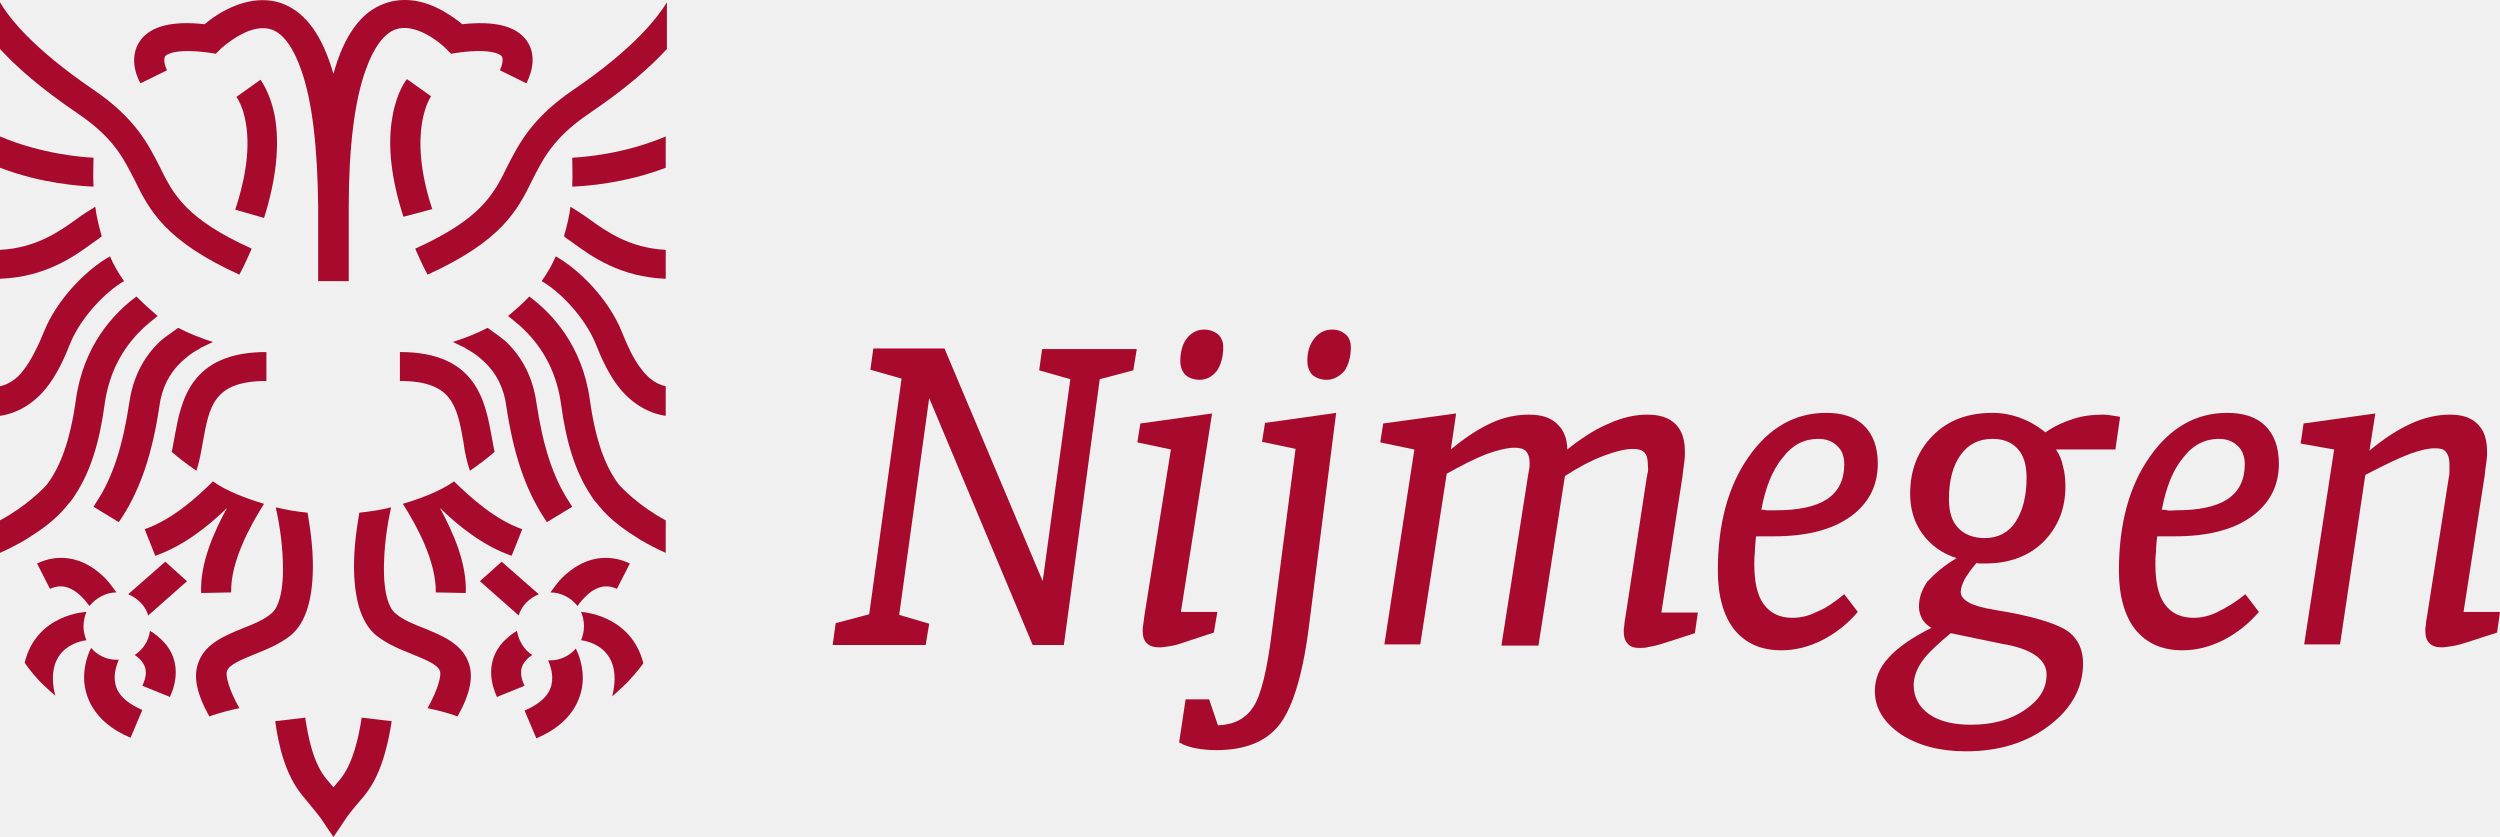
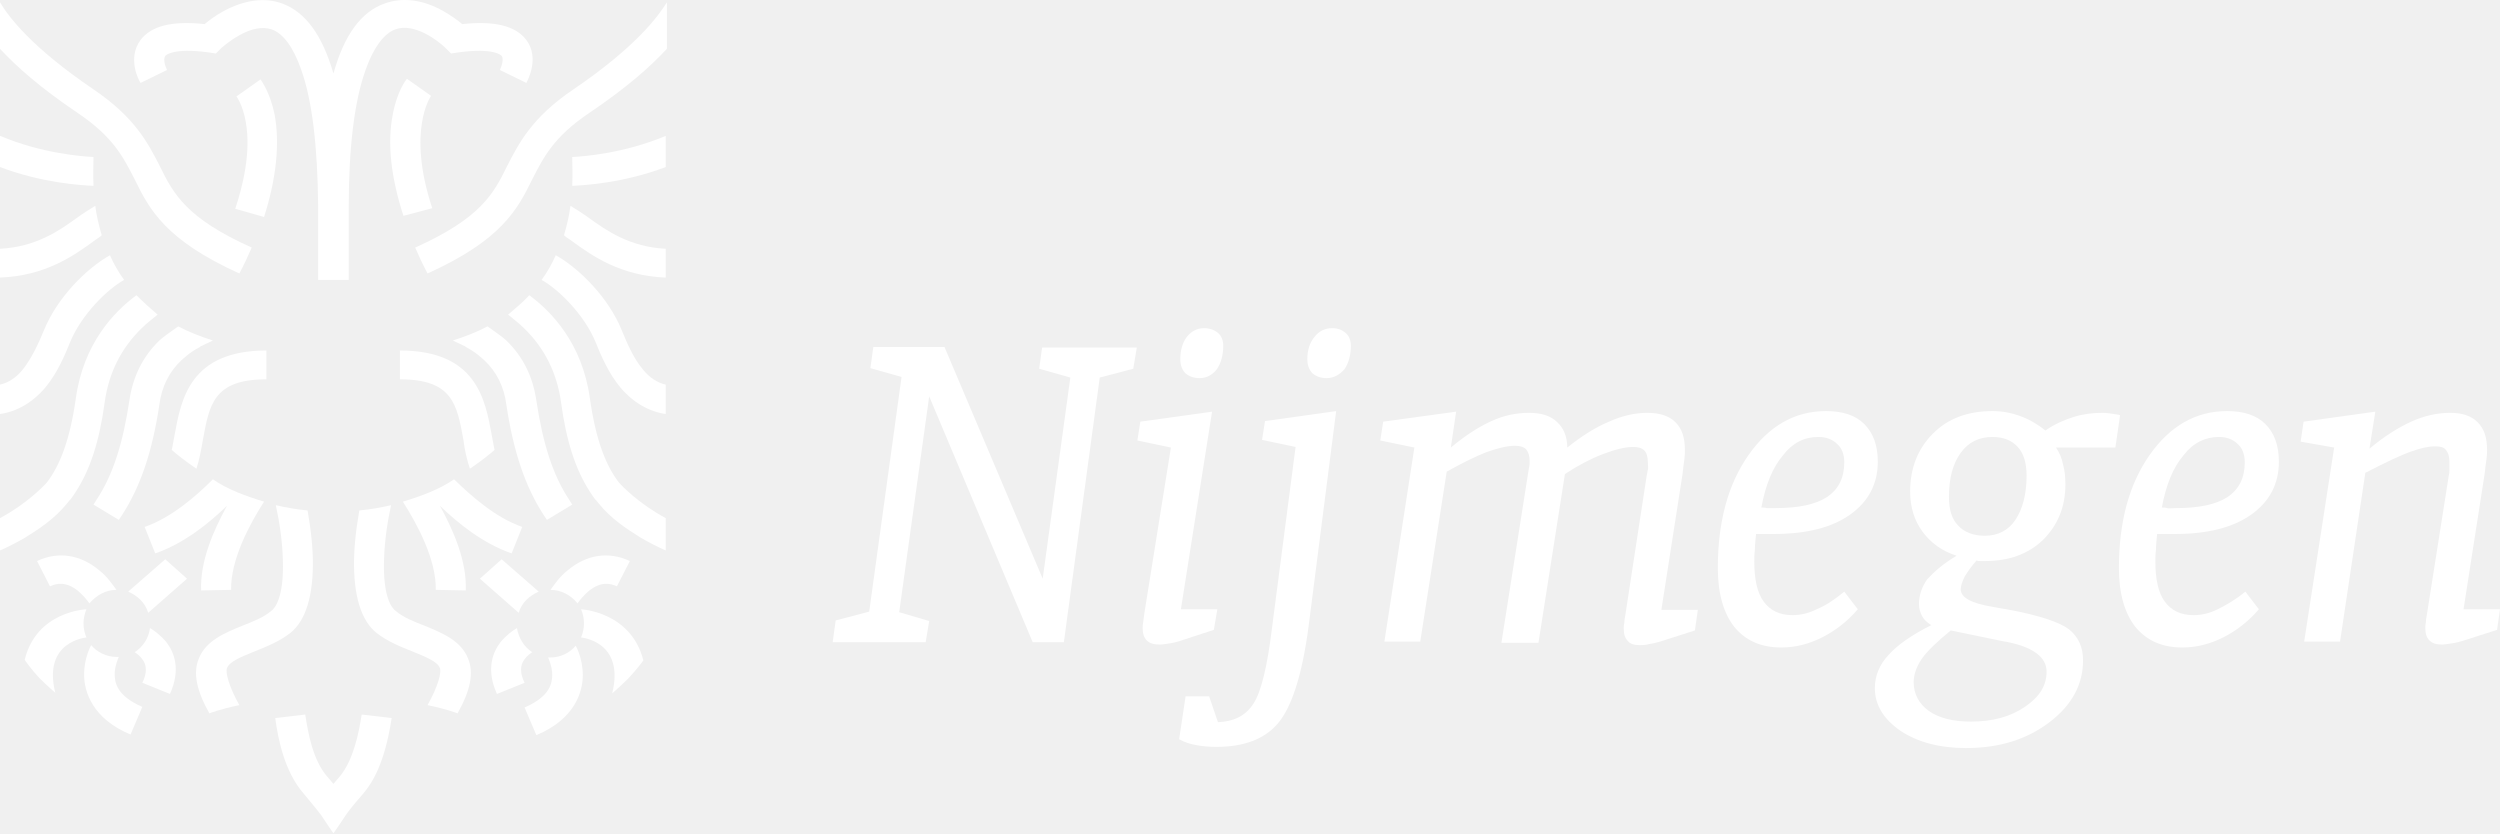
- <svg xmlns="http://www.w3.org/2000/svg" width="230" height="77" viewBox="0 0 230 77" fill="none">
-   <g clip-path="url(#clip0)">
-     <path d="M76.612 59.285L76.883 57.329L79.967 56.514L82.943 34.832L80.075 34.017L80.346 32.061H86.892L95.928 53.471L98.471 34.886L95.603 34.071L95.874 32.115H104.585L104.26 34.071L101.176 34.886L97.876 59.34H95.008L85.486 36.625L82.726 56.568L85.486 57.383L85.161 59.34H76.612V59.285Z" fill="#A80A2D" />
-     <path d="M108.643 56.296H111.997L111.672 58.198L108.859 59.122C108.426 59.285 107.993 59.394 107.615 59.448C107.236 59.502 106.965 59.557 106.695 59.557C106.154 59.557 105.775 59.448 105.504 59.176C105.234 58.905 105.126 58.524 105.126 58.035C105.126 57.872 105.126 57.709 105.18 57.438C105.234 57.166 105.234 56.949 105.288 56.623L107.723 41.353L104.639 40.701L104.909 38.962L111.51 38.038L108.643 56.296ZM110.374 34.941C109.833 34.941 109.4 34.778 109.075 34.506C108.751 34.18 108.588 33.745 108.588 33.202C108.588 32.332 108.805 31.626 109.184 31.137C109.562 30.648 110.103 30.322 110.753 30.322C111.294 30.322 111.727 30.485 112.051 30.757C112.376 31.028 112.538 31.463 112.538 31.952C112.538 32.822 112.322 33.582 111.943 34.126C111.564 34.615 111.023 34.941 110.374 34.941Z" fill="#A80A2D" />
-     <path d="M120.383 57.927C119.788 62.437 118.814 65.371 117.57 66.838C116.326 68.306 114.432 69.012 111.889 69.012C111.24 69.012 110.645 68.958 110.049 68.849C109.454 68.74 108.967 68.577 108.48 68.306L109.076 64.339H111.24L112.051 66.73C113.512 66.675 114.594 66.132 115.298 65.045C116.001 64.013 116.596 61.622 117.029 57.981L119.193 41.298L116.109 40.647L116.38 38.908L122.926 37.984L120.383 57.927ZM122.061 34.941C121.52 34.941 121.087 34.778 120.762 34.506C120.438 34.18 120.275 33.745 120.275 33.202C120.275 32.332 120.492 31.68 120.924 31.137C121.357 30.593 121.898 30.322 122.548 30.322C123.089 30.322 123.467 30.485 123.792 30.757C124.117 31.028 124.279 31.463 124.279 31.952C124.279 32.822 124.063 33.582 123.684 34.126C123.251 34.615 122.71 34.941 122.061 34.941Z" fill="#A80A2D" />
-     <path d="M140.564 43.852C140.619 43.635 140.619 43.418 140.673 43.2C140.727 42.983 140.727 42.766 140.727 42.603C140.727 42.114 140.619 41.788 140.402 41.516C140.186 41.299 139.861 41.19 139.374 41.19C138.671 41.19 137.805 41.407 136.723 41.788C135.641 42.222 134.451 42.82 133.098 43.581L130.663 59.285H127.363L130.122 41.353L126.984 40.701L127.255 38.962L133.964 38.038L133.477 41.353C134.775 40.266 136.02 39.451 137.21 38.908C138.4 38.364 139.536 38.147 140.673 38.147C141.809 38.147 142.675 38.419 143.27 39.016C143.865 39.56 144.19 40.375 144.19 41.353C145.542 40.266 146.841 39.451 148.031 38.962C149.221 38.419 150.412 38.147 151.548 38.147C152.684 38.147 153.55 38.419 154.145 39.016C154.74 39.614 155.011 40.429 155.011 41.57C155.011 41.842 155.011 42.114 154.956 42.494C154.902 42.874 154.848 43.255 154.794 43.798L152.846 56.351H156.201L155.93 58.253L153.063 59.176C152.576 59.34 152.143 59.448 151.764 59.502C151.385 59.611 151.061 59.611 150.844 59.611C150.357 59.611 149.979 59.502 149.762 59.231C149.492 58.959 149.384 58.579 149.384 58.09C149.384 57.927 149.384 57.764 149.438 57.546C149.438 57.329 149.492 57.057 149.546 56.731L151.494 43.961C151.548 43.798 151.548 43.581 151.602 43.418C151.656 43.255 151.602 42.983 151.602 42.711C151.602 42.222 151.494 41.842 151.277 41.625C151.061 41.407 150.736 41.299 150.249 41.299C149.546 41.299 148.626 41.516 147.49 41.951C146.354 42.385 145.218 42.983 143.973 43.798L141.538 59.394H138.13L140.564 43.852Z" fill="#A80A2D" />
-     <path d="M170.917 56.296C169.944 57.438 168.807 58.307 167.617 58.905C166.427 59.502 165.182 59.828 163.884 59.828C161.99 59.828 160.583 59.176 159.555 57.927C158.582 56.677 158.041 54.884 158.041 52.493C158.041 48.254 158.96 44.776 160.854 42.059C162.748 39.342 165.128 37.984 167.996 37.984C169.511 37.984 170.701 38.364 171.513 39.179C172.324 39.994 172.757 41.136 172.757 42.657C172.757 44.722 171.891 46.352 170.214 47.548C168.537 48.743 166.21 49.341 163.18 49.341H161.557C161.503 49.884 161.449 50.373 161.449 50.808C161.395 51.243 161.395 51.623 161.395 51.895C161.395 53.525 161.666 54.775 162.261 55.59C162.856 56.405 163.722 56.84 164.912 56.84C165.615 56.84 166.373 56.677 167.13 56.296C167.942 55.97 168.753 55.427 169.673 54.666L170.917 56.296ZM162.044 46.896C162.207 46.896 162.369 46.896 162.531 46.95H163.289C165.453 46.95 167.022 46.624 168.104 45.917C169.132 45.211 169.673 44.178 169.673 42.711C169.673 42.005 169.457 41.407 169.024 41.027C168.591 40.592 167.996 40.375 167.292 40.375C165.994 40.375 164.912 40.918 164.046 42.059C163.072 43.2 162.423 44.831 162.044 46.896Z" fill="#A80A2D" />
-     <path d="M180.007 51.351C178.655 50.917 177.627 50.156 176.869 49.123C176.112 48.091 175.733 46.841 175.733 45.428C175.733 43.255 176.436 41.462 177.843 40.049C179.25 38.636 181.089 37.984 183.308 37.984C184.227 37.984 185.039 38.147 185.796 38.419C186.554 38.69 187.365 39.125 188.177 39.777C189.043 39.179 189.908 38.799 190.774 38.527C191.64 38.255 192.505 38.147 193.425 38.147C193.75 38.147 194.237 38.201 194.832 38.31C194.94 38.31 194.994 38.364 195.048 38.364L194.616 41.353H189.151C189.476 41.842 189.692 42.331 189.8 42.929C189.962 43.472 190.017 44.124 190.017 44.776C190.017 46.841 189.313 48.526 187.961 49.884C186.608 51.188 184.823 51.84 182.658 51.84H182.171C182.063 51.84 181.955 51.84 181.847 51.786C181.36 52.33 181.035 52.819 180.765 53.253C180.548 53.688 180.386 54.123 180.386 54.449C180.386 55.21 181.36 55.753 183.362 56.079C183.903 56.188 184.281 56.242 184.606 56.296C187.582 56.84 189.476 57.492 190.341 58.144C191.207 58.85 191.64 59.774 191.64 61.024C191.64 63.252 190.612 65.154 188.556 66.73C186.5 68.306 183.957 69.121 180.873 69.121C178.438 69.121 176.436 68.577 174.867 67.545C173.298 66.458 172.487 65.154 172.487 63.578C172.487 62.437 172.919 61.404 173.731 60.535C174.543 59.611 175.841 58.687 177.681 57.764C177.248 57.492 176.977 57.22 176.815 56.894C176.653 56.568 176.544 56.242 176.544 55.807C176.544 54.992 176.815 54.231 177.302 53.525C178.005 52.764 178.817 52.058 180.007 51.351ZM179.466 58.253C178.222 59.285 177.302 60.155 176.815 60.861C176.328 61.567 176.058 62.328 176.058 63.035C176.058 64.121 176.544 65.045 177.464 65.697C178.384 66.349 179.683 66.675 181.306 66.675C183.308 66.675 184.931 66.241 186.283 65.317C187.636 64.393 188.285 63.361 188.285 62.056C188.285 60.752 187.095 59.828 184.768 59.339C184.606 59.285 184.498 59.285 184.444 59.285L179.466 58.253ZM179.304 45.917C179.304 47.113 179.574 47.982 180.169 48.58C180.711 49.178 181.576 49.504 182.604 49.504C183.795 49.504 184.768 49.015 185.418 48.037C186.067 47.059 186.446 45.7 186.446 43.961C186.446 42.766 186.175 41.896 185.634 41.298C185.093 40.701 184.336 40.375 183.308 40.375C182.063 40.375 181.089 40.864 180.386 41.842C179.683 42.82 179.304 44.124 179.304 45.917Z" fill="#A80A2D" />
-     <path d="M207.817 56.296C206.843 57.438 205.707 58.307 204.517 58.905C203.326 59.502 202.082 59.828 200.783 59.828C198.89 59.828 197.483 59.176 196.455 57.927C195.481 56.677 194.94 54.884 194.94 52.493C194.94 48.254 195.86 44.776 197.754 42.059C199.647 39.342 202.028 37.984 204.895 37.984C206.41 37.984 207.601 38.364 208.412 39.179C209.224 39.994 209.657 41.136 209.657 42.657C209.657 44.722 208.791 46.352 207.114 47.548C205.436 48.743 203.11 49.341 200.08 49.341H198.457C198.403 49.884 198.349 50.373 198.349 50.808C198.295 51.243 198.295 51.623 198.295 51.895C198.295 53.525 198.565 54.775 199.16 55.59C199.755 56.405 200.621 56.84 201.811 56.84C202.515 56.84 203.272 56.677 204.03 56.296C204.787 55.916 205.653 55.427 206.573 54.666L207.817 56.296ZM198.89 46.896C199.052 46.896 199.214 46.896 199.377 46.95C199.539 47.004 199.81 46.95 200.134 46.95C202.298 46.95 203.867 46.624 204.949 45.917C205.977 45.211 206.519 44.178 206.519 42.711C206.519 42.005 206.302 41.407 205.869 41.027C205.436 40.592 204.841 40.375 204.138 40.375C202.893 40.375 201.757 40.918 200.892 42.059C199.918 43.2 199.268 44.831 198.89 46.896Z" fill="#A80A2D" />
-     <path d="M215.283 59.285H211.983L214.742 41.353L211.658 40.809L211.929 38.962L218.53 38.038L217.989 41.462C219.341 40.32 220.64 39.505 221.83 38.962C223.02 38.419 224.211 38.147 225.401 38.147C226.537 38.147 227.349 38.419 227.944 39.016C228.539 39.614 228.81 40.429 228.81 41.57C228.81 41.788 228.81 42.059 228.756 42.44C228.701 42.766 228.647 43.2 228.593 43.744L226.646 56.296H230L229.729 58.198L226.862 59.122C226.375 59.285 225.942 59.394 225.563 59.448C225.185 59.502 224.86 59.557 224.644 59.557C224.157 59.557 223.778 59.448 223.507 59.176C223.237 58.905 223.129 58.524 223.129 58.035C223.129 57.872 223.129 57.709 223.183 57.492C223.183 57.275 223.237 57.003 223.291 56.677L225.293 43.907C225.347 43.744 225.347 43.526 225.347 43.363V42.657C225.347 42.168 225.239 41.842 225.022 41.57C224.806 41.298 224.481 41.244 223.994 41.244C223.399 41.244 222.696 41.407 221.776 41.733C220.856 42.059 219.504 42.711 217.61 43.69L215.283 59.285Z" fill="#A80A2D" />
-     <path d="M39.334 65.154C41.174 65.534 42.094 65.915 42.094 65.915C43.284 63.795 43.608 62.165 43.068 60.861C42.418 59.176 40.633 58.47 39.064 57.818C38.09 57.438 37.116 57.057 36.413 56.459C36.034 56.188 35.222 55.155 35.331 51.732C35.385 49.667 35.763 47.765 35.763 47.765L35.98 46.678C35.06 46.896 34.14 47.059 33.058 47.167C33.058 47.276 32.625 49.341 32.571 51.678C32.517 55.047 33.22 57.329 34.627 58.47C35.655 59.285 36.9 59.774 37.982 60.209C39.172 60.698 40.254 61.133 40.471 61.73C40.633 62.111 40.308 63.415 39.334 65.154Z" fill="#A80A2D" />
-     <path d="M32.084 19.073C32.084 13.531 32.625 9.238 33.653 6.412C34.357 4.402 35.331 3.097 36.358 2.717C38.09 2.065 40.308 3.749 41.011 4.456L41.498 4.945L42.202 4.836C45.448 4.402 46.097 5.108 46.151 5.162C46.368 5.434 46.151 6.14 45.989 6.466L48.424 7.662C48.532 7.445 49.668 5.38 48.424 3.695C47.45 2.391 45.502 1.902 42.526 2.228C42.148 1.902 41.553 1.467 40.795 1.032C38.901 -0.054 37.008 -0.272 35.385 0.326C33.22 1.087 31.651 3.26 30.677 6.793C29.649 3.26 28.134 1.141 25.97 0.326C24.347 -0.272 22.453 2.51203e-05 20.56 1.032C19.857 1.413 19.207 1.902 18.828 2.228C15.853 1.902 13.905 2.391 12.931 3.695C11.687 5.38 12.769 7.445 12.931 7.662L15.366 6.466C15.203 6.14 14.987 5.488 15.203 5.162C15.258 5.108 15.907 4.402 19.153 4.836L19.857 4.945L20.343 4.456C20.343 4.456 21.047 3.804 22.021 3.26C23.157 2.608 24.185 2.445 24.996 2.717C26.078 3.097 26.998 4.402 27.702 6.412C28.73 9.292 29.217 13.531 29.271 19.073V25.866H32.084V19.073Z" fill="#A80A2D" />
-     <path d="M25.267 10.596C24.834 8.477 24.023 7.445 23.968 7.336L21.75 8.912C21.75 8.912 22.345 9.673 22.616 11.303C23.103 14.074 22.345 17.172 21.642 19.291L24.293 20.052C25.429 16.465 25.754 13.259 25.267 10.596Z" fill="#A80A2D" />
-     <path d="M39.767 19.236C37.386 12.009 39.659 8.858 39.659 8.858L37.441 7.282C37.332 7.39 36.521 8.477 36.142 10.542C35.601 13.259 35.98 16.411 37.116 19.943L39.767 19.236Z" fill="#A80A2D" />
-     <path d="M33.275 66.023C33.004 67.762 32.517 70.207 31.273 71.729C31.056 72.001 30.84 72.218 30.677 72.436C30.515 72.218 30.299 72.001 30.082 71.729C28.784 70.207 28.351 67.762 28.08 66.023L25.321 66.349C25.592 68.36 26.187 71.294 27.918 73.305C29 74.609 29.433 75.153 29.541 75.316C29.812 75.75 30.677 77 30.677 77C30.677 77 31.543 75.75 31.814 75.316C31.922 75.153 32.301 74.609 33.437 73.305C34.248 72.327 35.385 70.588 36.034 66.349L33.275 66.023Z" fill="#A80A2D" />
-     <path d="M13.31 48.689L14.284 51.134C16.935 50.21 19.207 48.363 20.884 46.733C19.64 49.015 18.396 51.84 18.504 54.557L21.263 54.503C21.209 51.732 22.941 48.471 24.293 46.352C22.67 45.863 20.884 45.211 19.586 44.287C18.071 45.809 15.799 47.819 13.31 48.689Z" fill="#A80A2D" />
-     <path d="M10.713 54.503C10.388 54.069 9.901 53.308 9.144 52.71C7.412 51.243 5.356 50.917 3.409 51.84L4.599 54.177C5.194 53.906 6.06 53.688 7.196 54.612C7.629 54.992 8.007 55.427 8.224 55.753C8.873 54.992 9.739 54.503 10.713 54.503Z" fill="#A80A2D" />
-     <path d="M13.634 56.622L17.205 53.471L15.204 51.677L11.795 54.666C12.661 55.047 13.364 55.699 13.634 56.622Z" fill="#A80A2D" />
-     <path d="M13.797 58.035C14.175 58.253 14.771 58.687 15.312 59.339C16.015 60.263 16.664 61.839 15.636 64.121L13.093 63.089C13.526 62.219 13.526 61.459 13.093 60.915C12.877 60.589 12.552 60.372 12.39 60.263C13.148 59.774 13.688 58.959 13.797 58.035Z" fill="#A80A2D" />
-     <path d="M10.55 62.274C10.55 61.513 10.929 60.698 10.929 60.698H10.713C9.793 60.698 8.927 60.263 8.386 59.611C8.386 59.611 7.737 60.752 7.737 62.328C7.737 63.904 8.494 66.404 12.011 67.871L13.093 65.317C10.713 64.284 10.55 63.035 10.55 62.274Z" fill="#A80A2D" />
-     <path d="M7.953 58.905C7.791 58.524 7.683 58.09 7.683 57.601C7.683 57.166 7.791 56.677 7.953 56.296C7.953 56.296 3.354 56.459 2.272 60.97C2.272 60.97 2.813 61.785 3.625 62.654C4.22 63.252 5.086 64.013 5.086 64.013C3.895 59.231 7.953 58.905 7.953 58.905Z" fill="#A80A2D" />
-     <path d="M22.021 25.268C22.453 24.453 22.832 23.638 23.157 22.877C17.151 20.16 15.961 17.932 14.716 15.378C13.634 13.259 12.444 10.868 8.603 8.26C2.868 4.347 0.812 1.576 0 0.217V4.51C1.569 6.195 3.625 8.042 7.142 10.433C10.442 12.661 11.362 14.563 12.39 16.574C13.743 19.345 15.204 22.171 22.021 25.268Z" fill="#A80A2D" />
-     <path d="M48.045 48.689L47.071 51.134C44.42 50.21 42.148 48.363 40.471 46.733C41.715 49.015 42.959 51.84 42.851 54.557L40.092 54.503C40.146 51.732 38.414 48.471 37.062 46.352C38.685 45.863 40.471 45.211 41.769 44.287C43.338 45.809 45.556 47.819 48.045 48.689Z" fill="#A80A2D" />
-     <path d="M50.642 54.503C50.967 54.069 51.454 53.308 52.211 52.71C53.943 51.243 55.999 50.917 57.946 51.84L56.756 54.177C56.161 53.906 55.295 53.688 54.159 54.612C53.726 54.992 53.347 55.427 53.131 55.753C52.536 54.992 51.616 54.503 50.642 54.503Z" fill="#A80A2D" />
-     <path d="M47.721 56.622L44.15 53.471L46.151 51.677L49.56 54.666C48.694 55.047 47.991 55.699 47.721 56.622Z" fill="#A80A2D" />
-     <path d="M47.558 58.035C47.179 58.253 46.584 58.687 46.043 59.339C45.34 60.263 44.691 61.839 45.719 64.121L48.262 63.089C47.829 62.219 47.829 61.459 48.262 60.915C48.478 60.589 48.803 60.372 48.965 60.263C48.208 59.774 47.721 58.959 47.558 58.035Z" fill="#A80A2D" />
-     <path d="M52.969 59.666C52.428 60.318 51.562 60.752 50.642 60.752H50.426C50.426 60.752 50.804 61.567 50.804 62.328C50.804 63.089 50.642 64.339 48.261 65.371L49.344 67.925C52.86 66.458 53.618 63.958 53.618 62.383C53.618 60.807 52.969 59.666 52.969 59.666Z" fill="#A80A2D" />
-     <path d="M53.456 56.296C53.618 56.677 53.726 57.112 53.726 57.601C53.726 58.09 53.618 58.524 53.456 58.905C53.456 58.905 57.514 59.231 56.323 64.067C56.323 64.067 57.189 63.306 57.784 62.709C58.65 61.785 59.191 61.024 59.191 61.024C58.055 56.514 53.456 56.296 53.456 56.296Z" fill="#A80A2D" />
-     <path d="M39.334 25.268C38.901 24.453 38.523 23.638 38.198 22.877C44.204 20.16 45.394 17.932 46.639 15.378C47.721 13.259 48.911 10.868 52.752 8.26C58.487 4.347 60.543 1.522 61.355 0.217V4.51C59.786 6.195 57.73 8.042 54.213 10.433C50.913 12.661 49.993 14.563 48.965 16.574C47.612 19.345 46.151 22.171 39.334 25.268Z" fill="#A80A2D" />
-     <path d="M22.021 65.154C20.181 65.534 19.261 65.915 19.261 65.915C18.071 63.795 17.747 62.165 18.288 60.861C18.937 59.176 20.722 58.47 22.291 57.818C23.265 57.438 24.239 57.057 24.942 56.459C25.321 56.188 26.133 55.155 26.025 51.732C25.971 49.667 25.592 47.765 25.592 47.765L25.375 46.678C26.295 46.896 27.215 47.059 28.297 47.167C28.297 47.276 28.73 49.341 28.784 51.678C28.838 55.047 28.135 57.329 26.728 58.47C25.7 59.285 24.456 59.774 23.373 60.209C22.183 60.698 21.101 61.133 20.885 61.73C20.722 62.111 21.047 63.415 22.021 65.154Z" fill="#A80A2D" />
-     <path d="M18.666 40.647C19.261 37.386 19.64 35.05 24.509 35.05V32.387C17.476 32.387 16.664 36.897 16.069 40.157C15.961 40.647 15.907 41.136 15.799 41.57C16.285 42.005 17.043 42.603 18.071 43.309C18.341 42.494 18.504 41.57 18.666 40.647Z" fill="#A80A2D" />
-     <path d="M12.552 27.279C10.496 28.8 7.683 31.735 6.98 36.788C6.438 40.647 5.519 42.983 4.328 44.559C4.058 44.885 2.435 46.57 0 47.874V50.862C0.757 50.536 1.677 50.047 2.327 49.667C3.625 48.852 5.032 47.928 6.168 46.515C6.33 46.298 6.438 46.189 6.493 46.135C6.655 45.917 6.817 45.7 6.98 45.428C8.278 43.418 9.144 40.81 9.631 37.169C10.009 34.452 11.146 32.169 13.039 30.322C13.526 29.833 14.121 29.398 14.5 29.072C13.797 28.474 13.148 27.877 12.552 27.279Z" fill="#A80A2D" />
-     <path d="M4.058 30.485C3.571 31.68 2.922 33.093 2.11 34.126C1.515 34.886 0.757 35.376 0 35.538V38.255C1.515 38.038 2.976 37.223 4.166 35.81C5.248 34.506 5.952 32.876 6.493 31.517C7.521 29.072 9.847 26.735 11.416 25.866C10.875 25.105 10.442 24.344 10.118 23.584C7.899 24.834 5.248 27.55 4.058 30.485Z" fill="#A80A2D" />
-     <path d="M7.034 20.16C5.465 21.301 3.3 22.823 0 22.986V25.648C4.166 25.485 6.763 23.638 8.549 22.334C8.819 22.116 9.144 21.953 9.36 21.736C9.09 20.812 8.873 19.889 8.765 19.019C8.224 19.345 7.629 19.726 7.034 20.16Z" fill="#A80A2D" />
-     <path d="M14.662 31.463C13.148 32.93 12.228 34.778 11.903 37.006C11.308 40.972 10.388 43.907 8.873 46.189C8.765 46.352 8.711 46.461 8.603 46.624L10.929 48.037L11.254 47.548C12.931 44.939 14.013 41.733 14.662 37.386C14.879 35.702 15.582 34.343 16.664 33.31C16.935 33.093 17.368 32.604 18.396 32.061L18.45 32.006C18.828 31.843 19.207 31.626 19.586 31.463C18.396 31.082 17.314 30.648 16.394 30.159C15.69 30.648 14.879 31.246 14.662 31.463Z" fill="#A80A2D" />
-     <path d="M8.603 14.509C7.575 14.455 3.841 14.183 0 12.553V15.433C3.841 16.9 7.412 17.117 8.603 17.172C8.549 16.085 8.603 15.161 8.603 14.509Z" fill="#A80A2D" />
-     <path d="M42.635 40.647C42.039 37.386 41.661 35.05 36.791 35.05V32.387C43.825 32.387 44.636 36.897 45.232 40.157C45.34 40.647 45.394 41.136 45.502 41.57C45.015 42.005 44.258 42.603 43.23 43.309C42.959 42.494 42.743 41.57 42.635 40.647Z" fill="#A80A2D" />
-     <path d="M48.694 27.279C50.75 28.8 53.564 31.735 54.267 36.788C54.808 40.647 55.728 42.983 56.918 44.559C57.189 44.885 58.812 46.57 61.247 47.874V50.862C60.489 50.536 59.569 50.047 58.92 49.667C57.622 48.852 56.215 47.928 55.079 46.515C54.916 46.298 54.808 46.189 54.754 46.135C54.592 45.917 54.429 45.7 54.267 45.428C52.969 43.418 52.103 40.81 51.616 37.169C51.237 34.452 50.101 32.169 48.207 30.322C47.721 29.833 47.125 29.398 46.747 29.072C47.45 28.474 48.153 27.877 48.694 27.279Z" fill="#A80A2D" />
-     <path d="M57.189 30.485C57.676 31.68 58.271 33.093 59.137 34.126C59.732 34.886 60.489 35.376 61.247 35.538V38.255C59.732 38.038 58.271 37.223 57.081 35.81C55.999 34.506 55.295 32.876 54.754 31.517C53.726 29.072 51.4 26.735 49.831 25.866C50.372 25.105 50.805 24.344 51.129 23.584C53.347 24.834 55.999 27.55 57.189 30.485Z" fill="#A80A2D" />
-     <path d="M54.213 20.16C55.782 21.301 57.946 22.823 61.247 22.986V25.648C57.081 25.485 54.484 23.638 52.698 22.334C52.428 22.116 52.103 21.953 51.887 21.736C52.157 20.812 52.373 19.889 52.482 19.019C53.023 19.345 53.618 19.726 54.213 20.16Z" fill="#A80A2D" />
-     <path d="M46.584 31.463C48.099 32.93 49.019 34.778 49.344 37.006C49.939 40.972 50.859 43.907 52.373 46.189C52.482 46.352 52.536 46.461 52.644 46.624L50.318 48.037L49.993 47.548C48.316 44.939 47.234 41.733 46.584 37.386C46.368 35.702 45.664 34.343 44.582 33.31C44.312 33.093 43.879 32.604 42.851 32.061L42.797 32.006C42.418 31.843 42.039 31.626 41.661 31.463C42.851 31.082 43.933 30.648 44.853 30.159C45.556 30.648 46.368 31.246 46.584 31.463Z" fill="#A80A2D" />
-     <path d="M52.644 14.509C53.672 14.455 57.405 14.183 61.247 12.553V15.433C57.405 16.9 53.834 17.117 52.644 17.172C52.698 16.085 52.644 15.161 52.644 14.509Z" fill="#A80A2D" />
+ <svg xmlns="http://www.w3.org/2000/svg" id="Laag_1" width="425.1" height="141.7" viewBox="0 0 425.1 141.7">
+   <style id="style3">.st0{enable-background:new}.st1{fill:#fff}</style>
+   <g id="g5" class="st0">
+     <path id="path7" fill="#fff" d="M141.6 109.1l.5-3.6 5.7-1.5 5.5-39.9-5.3-1.5.5-3.6h12.1l16.7 39.4 4.7-34.2-5.3-1.5.5-3.6h16.1l-.6 3.6-5.7 1.5-6.1 45h-5.3L158 67.4l-5.1 36.7 5.1 1.5-.6 3.6h-15.8z" class="st1" />
  </g>
-   <defs>
-     <clipPath id="clip0">
-       <rect width="230" height="77" fill="white" />
-     </clipPath>
-   </defs>
+   <g id="g9" fill="#fff" class="st0">
+     <path id="path11" d="M200.8 103.6h6.2l-.6 3.5-5.2 1.7c-.8.3-1.6.5-2.3.6-.7.1-1.2.2-1.7.2-1 0-1.7-.2-2.2-.7-.5-.5-.7-1.2-.7-2.1 0-.3 0-.6.1-1.1.1-.5.1-.9.2-1.5l4.5-28.1-5.7-1.2.5-3.2 12.2-1.7-5.3 33.6zm3.2-39.3c-1 0-1.8-.3-2.4-.8-.6-.6-.9-1.4-.9-2.4 0-1.6.4-2.9 1.1-3.8.7-.9 1.7-1.5 2.9-1.5 1 0 1.8.3 2.4.8.6.5.9 1.3.9 2.2 0 1.6-.4 3-1.1 4-.7.9-1.7 1.5-2.9 1.5z" class="st1" />
+     <path id="path13" d="M222.5 106.6c-1.1 8.3-2.9 13.7-5.2 16.4-2.3 2.7-5.8 4-10.5 4-1.2 0-2.3-.1-3.4-.3-1.1-.2-2-.5-2.9-1l1.1-7.3h4l1.5 4.4c2.7-.1 4.7-1.1 6-3.1 1.3-1.9 2.4-6.3 3.2-13l4-30.7-5.7-1.2.5-3.2 12.1-1.7-4.7 36.7zm3.1-42.3c-1 0-1.8-.3-2.4-.8-.6-.6-.9-1.4-.9-2.4 0-1.6.4-2.8 1.2-3.8.8-1 1.8-1.5 3-1.5 1 0 1.7.3 2.3.8.6.5.9 1.3.9 2.2 0 1.6-.4 3-1.1 4-.8.9-1.8 1.5-3 1.5z" class="st1" />
+     <path id="path15" d="M259.8 80.7c.1-.4.1-.8.2-1.2.1-.4.1-.8.1-1.1 0-.9-.2-1.5-.6-2-.4-.4-1-.6-1.9-.6-1.3 0-2.9.4-4.9 1.1-2 .8-4.2 1.9-6.7 3.3l-4.5 28.9h-6.1l5.1-33-5.8-1.2.5-3.2 12.4-1.7-.9 6.1c2.4-2 4.7-3.5 6.9-4.5s4.3-1.4 6.4-1.4c2.1 0 3.7.5 4.8 1.6 1.1 1 1.7 2.5 1.7 4.3 2.5-2 4.9-3.5 7.1-4.4 2.2-1 4.4-1.5 6.5-1.5 2.1 0 3.7.5 4.8 1.6 1.1 1.1 1.6 2.6 1.6 4.7 0 .5 0 1-.1 1.7s-.2 1.4-.3 2.4l-3.6 23.1h6.2l-.5 3.5-5.3 1.7c-.9.3-1.7.5-2.4.6-.7.2-1.3.2-1.7.2-.9 0-1.6-.2-2-.7-.5-.5-.7-1.2-.7-2.1 0-.3 0-.6.1-1 0-.4.1-.9.2-1.5l3.6-23.5c.1-.3.1-.7.2-1 .1-.3 0-.8 0-1.3 0-.9-.2-1.6-.6-2-.4-.4-1-.6-1.9-.6-1.3 0-3 .4-5.1 1.2-2.1.8-4.2 1.9-6.5 3.4l-4.5 28.7h-6.3l4.5-28.6z" class="st1" />
+   </g>
+   <g id="g17" fill="#fff" class="st0">
+     <path id="path19" d="M315.9 103.6c-1.8 2.1-3.9 3.7-6.1 4.8-2.2 1.1-4.5 1.7-6.9 1.7-3.5 0-6.1-1.2-8-3.5-1.8-2.3-2.8-5.6-2.8-10 0-7.8 1.7-14.2 5.2-19.2s7.9-7.5 13.2-7.5c2.8 0 5 .7 6.5 2.2 1.5 1.5 2.3 3.6 2.3 6.4 0 3.8-1.6 6.8-4.7 9s-7.4 3.3-13 3.3h-3c-.1 1-.2 1.9-.2 2.7-.1.8-.1 1.5-.1 2 0 3 .5 5.3 1.6 6.8s2.7 2.3 4.9 2.3c1.3 0 2.7-.3 4.1-1 1.5-.6 3-1.6 4.7-3l2.3 3zm-16.4-17.3c.3 0 .6 0 .9.1h1.4c4 0 6.9-.6 8.9-1.9 1.9-1.3 2.9-3.2 2.9-5.9 0-1.3-.4-2.4-1.2-3.1-.8-.8-1.9-1.2-3.2-1.2-2.4 0-4.4 1-6 3.1-1.8 2.1-3 5.1-3.7 8.9z" class="st1" />
+     <path id="path21" d="M332.7 94.5c-2.5-.8-4.4-2.2-5.8-4.1-1.4-1.9-2.1-4.2-2.1-6.8 0-4 1.3-7.3 3.9-9.9 2.6-2.6 6-3.8 10.1-3.8 1.7 0 3.2.3 4.6.8 1.4.5 2.9 1.3 4.4 2.5 1.6-1.1 3.2-1.8 4.8-2.3 1.6-.5 3.2-.7 4.9-.7.6 0 1.5.1 2.6.3.2 0 .3.1.4.1l-.8 5.5h-10.1c.6.9 1 1.8 1.2 2.9.3 1 .4 2.2.4 3.4 0 3.8-1.3 6.9-3.8 9.4-2.5 2.4-5.8 3.6-9.8 3.6h-.9c-.2 0-.4 0-.6-.1-.9 1-1.5 1.9-2 2.7-.4.8-.7 1.6-.7 2.2 0 1.4 1.8 2.4 5.5 3 1 .2 1.7.3 2.3.4 5.5 1 9 2.2 10.6 3.4 1.6 1.3 2.4 3 2.4 5.3 0 4.1-1.9 7.6-5.7 10.5-3.8 2.9-8.5 4.4-14.2 4.4-4.5 0-8.2-1-11.1-2.9-2.9-2-4.4-4.4-4.4-7.3 0-2.1.8-4 2.3-5.6 1.5-1.7 3.9-3.4 7.3-5.1-.8-.5-1.3-1-1.6-1.6-.3-.6-.5-1.2-.5-2 0-1.5.5-2.9 1.4-4.2 1.3-1.4 2.8-2.7 5-4zm-1 12.7c-2.3 1.9-4 3.5-4.9 4.8-.9 1.3-1.4 2.7-1.4 4 0 2 .9 3.7 2.6 4.9 1.7 1.2 4.1 1.8 7.1 1.8 3.7 0 6.7-.8 9.2-2.5 2.5-1.7 3.7-3.6 3.7-6s-2.2-4.1-6.5-5c-.3-.1-.5-.1-.6-.1l-9.2-1.9zm-.3-22.7c0 2.2.5 3.8 1.6 4.9 1 1.1 2.6 1.7 4.5 1.7 2.2 0 4-.9 5.2-2.7 1.2-1.8 1.9-4.3 1.9-7.5 0-2.2-.5-3.8-1.5-4.9-1-1.1-2.4-1.7-4.3-1.7-2.3 0-4.1.9-5.4 2.7-1.3 1.8-2 4.2-2 7.5z" class="st1" />
+     <path id="path23" d="M384.1 103.6c-1.8 2.1-3.9 3.7-6.1 4.8-2.2 1.1-4.5 1.7-6.9 1.7-3.5 0-6.1-1.2-8-3.5-1.8-2.3-2.8-5.6-2.8-10 0-7.8 1.7-14.2 5.2-19.2s7.9-7.5 13.2-7.5c2.8 0 5 .7 6.5 2.2 1.5 1.5 2.3 3.6 2.3 6.4 0 3.8-1.6 6.8-4.7 9s-7.4 3.3-13 3.3h-3c-.1 1-.2 1.9-.2 2.7-.1.8-.1 1.5-.1 2 0 3 .5 5.3 1.6 6.8s2.7 2.3 4.9 2.3c1.3 0 2.7-.3 4.1-1 1.4-.7 3-1.6 4.7-3l2.3 3zm-16.5-17.3c.3 0 .6 0 .9.1.3.1.8 0 1.4 0 4 0 6.9-.6 8.9-1.9 1.9-1.3 2.9-3.2 2.9-5.9 0-1.3-.4-2.4-1.2-3.1-.8-.8-1.9-1.2-3.2-1.2-2.3 0-4.4 1-6 3.1-1.8 2.1-3 5.1-3.7 8.9z" class="st1" />
+   </g>
+   <g id="g25" class="st0">
+     <path id="path27" fill="#fff" d="M397.9 109.1h-6.1l5.1-33-5.7-1 .5-3.4 12.2-1.7-1 6.3c2.5-2.1 4.9-3.6 7.1-4.6 2.2-1 4.4-1.5 6.6-1.5 2.1 0 3.6.5 4.7 1.6s1.6 2.6 1.6 4.7c0 .4 0 .9-.1 1.6-.1.6-.2 1.4-.3 2.4l-3.6 23.1h6.2l-.5 3.5-5.3 1.7c-.9.3-1.7.5-2.4.6-.7.1-1.3.2-1.7.2-.9 0-1.6-.2-2.1-.7-.5-.5-.7-1.2-.7-2.1 0-.3 0-.6.1-1 0-.4.1-.9.2-1.5l3.7-23.5c.1-.3.1-.7.1-1v-1.3c0-.9-.2-1.5-.6-2-.4-.5-1-.6-1.9-.6-1.1 0-2.4.3-4.1.9-1.7.6-4.2 1.8-7.7 3.6l-4.3 28.7z" class="st1" />
+   </g>
+   <g id="g29" fill="#fff">
+     <path id="path31" d="M72.7 119.9c3.4.7 5.1 1.4 5.1 1.4 2.2-3.9 2.8-6.9 1.8-9.3-1.2-3.1-4.5-4.4-7.4-5.6-1.8-.7-3.6-1.4-4.9-2.5-.7-.5-2.2-2.4-2-8.7.1-3.8.8-7.3.8-7.3l.4-2c-1.7.4-3.4.7-5.4.9 0 .2-.8 4-.9 8.3-.1 6.2 1.2 10.4 3.8 12.5 1.9 1.5 4.2 2.4 6.2 3.2 2.2.9 4.2 1.7 4.6 2.8.3.7-.3 3.1-2.1 6.3" class="st1" />
+     <path id="path33" d="M59.3 35.1c0-10.2 1-18.1 2.9-23.3 1.3-3.7 3.1-6.1 5-6.8 3.2-1.2 7.3 1.9 8.6 3.2l.9.9 1.3-.2c6-.8 7.2.5 7.3.6.4.5 0 1.8-.3 2.4l4.5 2.2c.2-.4 2.3-4.2 0-7.3-1.8-2.4-5.4-3.3-10.9-2.7-.7-.6-1.8-1.4-3.2-2.2-3.5-2-7-2.4-10-1.3-4 1.4-6.9 5.4-8.7 11.9C54.8 6 52 2.1 48 .6 45-.5 41.5 0 38 1.9c-1.3.7-2.5 1.6-3.2 2.2-5.5-.6-9.1.3-10.9 2.7-2.3 3.1-.3 6.9 0 7.3l4.5-2.2c-.3-.6-.7-1.8-.3-2.4.1-.1 1.3-1.4 7.3-.6l1.3.2.9-.9S38.9 7 40.7 6c2.1-1.2 4-1.5 5.5-1 2 .7 3.7 3.1 5 6.8 1.9 5.3 2.8 13.1 2.9 23.3v12.5h5.2V35.1z" class="st1" />
+     <path id="path35" d="M46.7 19.5c-.8-3.9-2.3-5.8-2.4-6l-4.1 2.9s1.1 1.4 1.6 4.4c.9 5.1-.5 10.8-1.8 14.7l4.9 1.4c2.1-6.6 2.7-12.5 1.8-17.4" class="st1" />
+     <path id="path37" d="M73.5 35.4c-4.4-13.3-.2-19.1-.2-19.1l-4.1-2.9c-.2.2-1.7 2.2-2.4 6-1 5-.3 10.8 1.8 17.3l4.9-1.3z" class="st1" />
+     <path id="path39" d="M61.5 121.5c-.5 3.2-1.4 7.7-3.7 10.5-.4.5-.8.9-1.1 1.3-.3-.4-.7-.8-1.1-1.3-2.4-2.8-3.2-7.3-3.7-10.5l-5.1.6c.5 3.7 1.6 9.1 4.8 12.8 2 2.4 2.8 3.4 3 3.7.5.8 2.1 3.1 2.1 3.1s1.6-2.3 2.1-3.1c.2-.3.9-1.3 3-3.7 1.5-1.8 3.6-5 4.8-12.8l-5.1-.6z" class="st1" />
+     <path id="path41" d="M24.6 89.6l1.8 4.5c4.9-1.7 9.1-5.1 12.2-8.1-2.3 4.2-4.6 9.4-4.4 14.4l5.1-.1c-.1-5.1 3.1-11.1 5.6-15-3-.9-6.3-2.1-8.7-3.8-2.8 2.8-7 6.5-11.6 8.1" class="st1" />
+     <path id="path43" d="M19.8 100.3c-.6-.8-1.5-2.2-2.9-3.3-3.2-2.7-7-3.3-10.6-1.6l2.2 4.3c1.1-.5 2.7-.9 4.8.8.8.7 1.5 1.5 1.9 2.1 1.2-1.4 2.8-2.3 4.6-2.3" class="st1" />
+     <path id="path45" d="M25.2 104.2l6.6-5.8-3.7-3.3-6.3 5.5c1.6.7 2.9 1.9 3.4 3.6" class="st1" />
+     <path id="path47" d="M25.5 106.8c.7.4 1.8 1.2 2.8 2.4 1.3 1.7 2.5 4.6.6 8.8l-4.7-1.9c.8-1.6.8-3 0-4-.4-.6-1-1-1.3-1.2 1.4-.9 2.4-2.4 2.6-4.1" class="st1" />
+     <path id="path49" d="M19.5 114.6c0-1.4.7-2.9.7-2.9h-.4c-1.7 0-3.3-.8-4.3-2 0 0-1.2 2.1-1.2 5s1.4 7.5 7.9 10.2l2-4.7c-4.4-1.9-4.7-4.2-4.7-5.6" class="st1" />
+     <path id="path51" d="M14.7 108.4c-.3-.7-.5-1.5-.5-2.4 0-.8.2-1.7.5-2.4 0 0-8.5.3-10.5 8.6 0 0 1 1.5 2.5 3.1 1.1 1.1 2.7 2.5 2.7 2.5-2.2-8.8 5.3-9.4 5.3-9.4" class="st1" />
+     <path id="path53" d="M40.7 46.5c.8-1.5 1.5-3 2.1-4.4-11.1-5-13.3-9.1-15.6-13.8-2-3.9-4.2-8.3-11.3-13.1C5.3 8 1.5 2.9 0 .4v7.9c2.9 3.1 6.7 6.5 13.2 10.9 6.1 4.1 7.8 7.6 9.7 11.3 2.5 5.1 5.2 10.3 17.8 16" class="st1" />
+     <path id="path55" d="M88.8 89.6L87 94.1c-4.9-1.7-9.1-5.1-12.2-8.1 2.3 4.2 4.6 9.4 4.4 14.4l-5.1-.1c.1-5.1-3.1-11.1-5.6-15 3-.9 6.3-2.1 8.7-3.8 2.9 2.8 7 6.5 11.6 8.1" class="st1" />
+     <path id="path57" d="M93.6 100.3c.6-.8 1.5-2.2 2.9-3.3 3.2-2.7 7-3.3 10.6-1.6l-2.2 4.3c-1.1-.5-2.7-.9-4.8.8-.8.7-1.5 1.5-1.9 2.1-1.1-1.4-2.8-2.3-4.6-2.3" class="st1" />
+     <path id="path59" d="M88.2 104.2l-6.6-5.8 3.7-3.3 6.3 5.5c-1.6.7-2.9 1.9-3.4 3.6" class="st1" />
+     <path id="path61" d="M87.9 106.8c-.7.4-1.8 1.2-2.8 2.4-1.3 1.7-2.5 4.6-.6 8.8l4.7-1.9c-.8-1.6-.8-3 0-4 .4-.6 1-1 1.3-1.2-1.4-.9-2.3-2.4-2.6-4.1" class="st1" />
+     <path id="path63" d="M97.9 109.8c-1 1.2-2.6 2-4.3 2h-.4s.7 1.5.7 2.9-.3 3.7-4.7 5.6l2 4.7c6.5-2.7 7.9-7.3 7.9-10.2 0-2.9-1.2-5-1.2-5" class="st1" />
+     <path id="path65" d="M98.8 103.6c.3.7.5 1.5.5 2.4 0 .9-.2 1.7-.5 2.4 0 0 7.5.6 5.3 9.5 0 0 1.6-1.4 2.7-2.5 1.6-1.7 2.6-3.1 2.6-3.1-2.1-8.3-10.6-8.7-10.6-8.7" class="st1" />
+     <path id="path67" d="M72.7 46.5c-.8-1.5-1.5-3-2.1-4.4 11.1-5 13.3-9.1 15.6-13.8 2-3.9 4.2-8.3 11.3-13.1C108.1 8 111.9 2.8 113.4.4v7.9c-2.9 3.1-6.7 6.5-13.2 10.9-6.1 4.1-7.8 7.6-9.7 11.3-2.5 5.1-5.2 10.3-17.8 16" class="st1" />
+     <path id="path69" d="M40.7 119.9c-3.4.7-5.1 1.4-5.1 1.4-2.2-3.9-2.8-6.9-1.8-9.3 1.2-3.1 4.5-4.4 7.4-5.6 1.8-.7 3.6-1.4 4.9-2.5.7-.5 2.2-2.4 2-8.7-.1-3.8-.8-7.3-.8-7.3l-.4-2c1.7.4 3.4.7 5.4.9 0 .2.8 4 .9 8.3.1 6.2-1.2 10.4-3.8 12.5-1.9 1.5-4.2 2.4-6.2 3.2-2.2.9-4.2 1.7-4.6 2.8-.3.7.3 3.1 2.1 6.3" class="st1" />
+     <path id="path71" d="M34.5 74.8c1.1-6 1.8-10.3 10.8-10.3v-4.9c-13 0-14.5 8.3-15.6 14.3-.2.9-.3 1.8-.5 2.6.9.8 2.3 1.9 4.2 3.2.5-1.5.8-3.2 1.1-4.9" class="st1" />
+     <path id="path73" d="M23.2 50.2c-3.8 2.8-9 8.2-10.3 17.5-1 7.1-2.7 11.4-4.9 14.3-.5.6-3.5 3.7-8 6.1v5.5c1.4-.6 3.1-1.5 4.3-2.2 2.4-1.5 5-3.2 7.1-5.8.3-.4.5-.6.6-.7.3-.4.6-.8.9-1.3 2.4-3.7 4-8.5 4.9-15.2.7-5 2.8-9.2 6.3-12.6.9-.9 2-1.7 2.7-2.3-1.3-1.1-2.5-2.2-3.6-3.3" class="st1" />
+     <path id="path75" d="M7.5 56.1c-.9 2.2-2.1 4.8-3.6 6.7-1.1 1.4-2.5 2.3-3.9 2.6v5c2.8-.4 5.5-1.9 7.7-4.5 2-2.4 3.3-5.4 4.3-7.9 1.9-4.5 6.2-8.8 9.1-10.4-1-1.4-1.8-2.8-2.4-4.2-4.1 2.3-9 7.3-11.2 12.7" class="st1" />
+     <path id="path77" d="M13 37.1c-2.9 2.1-6.9 4.9-13 5.2v4.9c7.7-.3 12.5-3.7 15.8-6.1.5-.4 1.1-.7 1.5-1.1-.5-1.7-.9-3.4-1.1-5-1 .6-2.1 1.3-3.2 2.1" class="st1" />
+     <path id="path79" d="M27.1 57.9c-2.8 2.7-4.5 6.1-5.1 10.2-1.1 7.3-2.8 12.7-5.6 16.9-.2.3-.3.5-.5.8l4.3 2.6.6-.9c3.1-4.8 5.1-10.7 6.3-18.7.4-3.1 1.7-5.6 3.7-7.5.5-.4 1.3-1.3 3.2-2.3l.1-.1c.7-.3 1.4-.7 2.1-1-2.2-.7-4.2-1.5-5.9-2.4-1.3.9-2.8 2-3.2 2.4" class="st1" />
+     <path id="path81" d="M15.9 26.7c-1.9-.1-8.8-.6-15.9-3.6v5.3c7.1 2.7 13.7 3.1 15.9 3.2-.1-2 0-3.7 0-4.9" class="st1" />
+     <path id="path83" d="M78.8 74.8c-1.1-6-1.8-10.3-10.8-10.3v-4.9c13 0 14.5 8.3 15.6 14.3.2.9.3 1.8.5 2.6-.9.8-2.3 1.9-4.2 3.2-.5-1.5-.9-3.2-1.1-4.9" class="st1" />
+     <path id="path85" d="M90 50.2c3.8 2.8 9 8.2 10.3 17.5 1 7.1 2.7 11.4 4.9 14.3.5.6 3.5 3.7 8 6.1v5.5c-1.4-.6-3.1-1.5-4.3-2.2-2.4-1.5-5-3.2-7.1-5.8-.3-.4-.5-.6-.6-.7-.3-.4-.6-.8-.9-1.3-2.4-3.7-4-8.5-4.9-15.2-.7-5-2.8-9.2-6.3-12.6-.9-.9-2-1.7-2.7-2.3 1.3-1.1 2.6-2.2 3.6-3.3" class="st1" />
+     <path id="path87" d="M105.7 56.1c.9 2.2 2 4.8 3.6 6.7 1.1 1.4 2.5 2.3 3.9 2.6v5c-2.8-.4-5.5-1.9-7.7-4.5-2-2.4-3.3-5.4-4.3-7.9-1.9-4.5-6.2-8.8-9.1-10.4 1-1.4 1.8-2.8 2.4-4.2 4.1 2.3 9 7.3 11.2 12.7" class="st1" />
+     <path id="path89" d="M100.2 37.1c2.9 2.1 6.9 4.9 13 5.2v4.9c-7.7-.3-12.5-3.7-15.8-6.1-.5-.4-1.1-.7-1.5-1.1.5-1.7.9-3.4 1.1-5 1 .6 2.1 1.3 3.2 2.1" class="st1" />
+     <path id="path91" d="M86.1 57.9c2.8 2.7 4.5 6.1 5.1 10.2 1.1 7.3 2.8 12.7 5.6 16.9.2.3.3.5.5.8L93 88.4l-.6-.9c-3.1-4.8-5.1-10.7-6.3-18.7-.4-3.1-1.7-5.6-3.7-7.5-.5-.4-1.3-1.3-3.2-2.3l-.1-.1c-.7-.3-1.4-.7-2.1-1 2.2-.7 4.2-1.5 5.9-2.4 1.3.9 2.8 2 3.2 2.4" class="st1" />
+     <path id="path93" d="M97.3 26.7c1.9-.1 8.8-.6 15.9-3.6v5.3c-7.1 2.7-13.7 3.1-15.9 3.2.1-2 0-3.7 0-4.9" class="st1" />
+   </g>
</svg>
